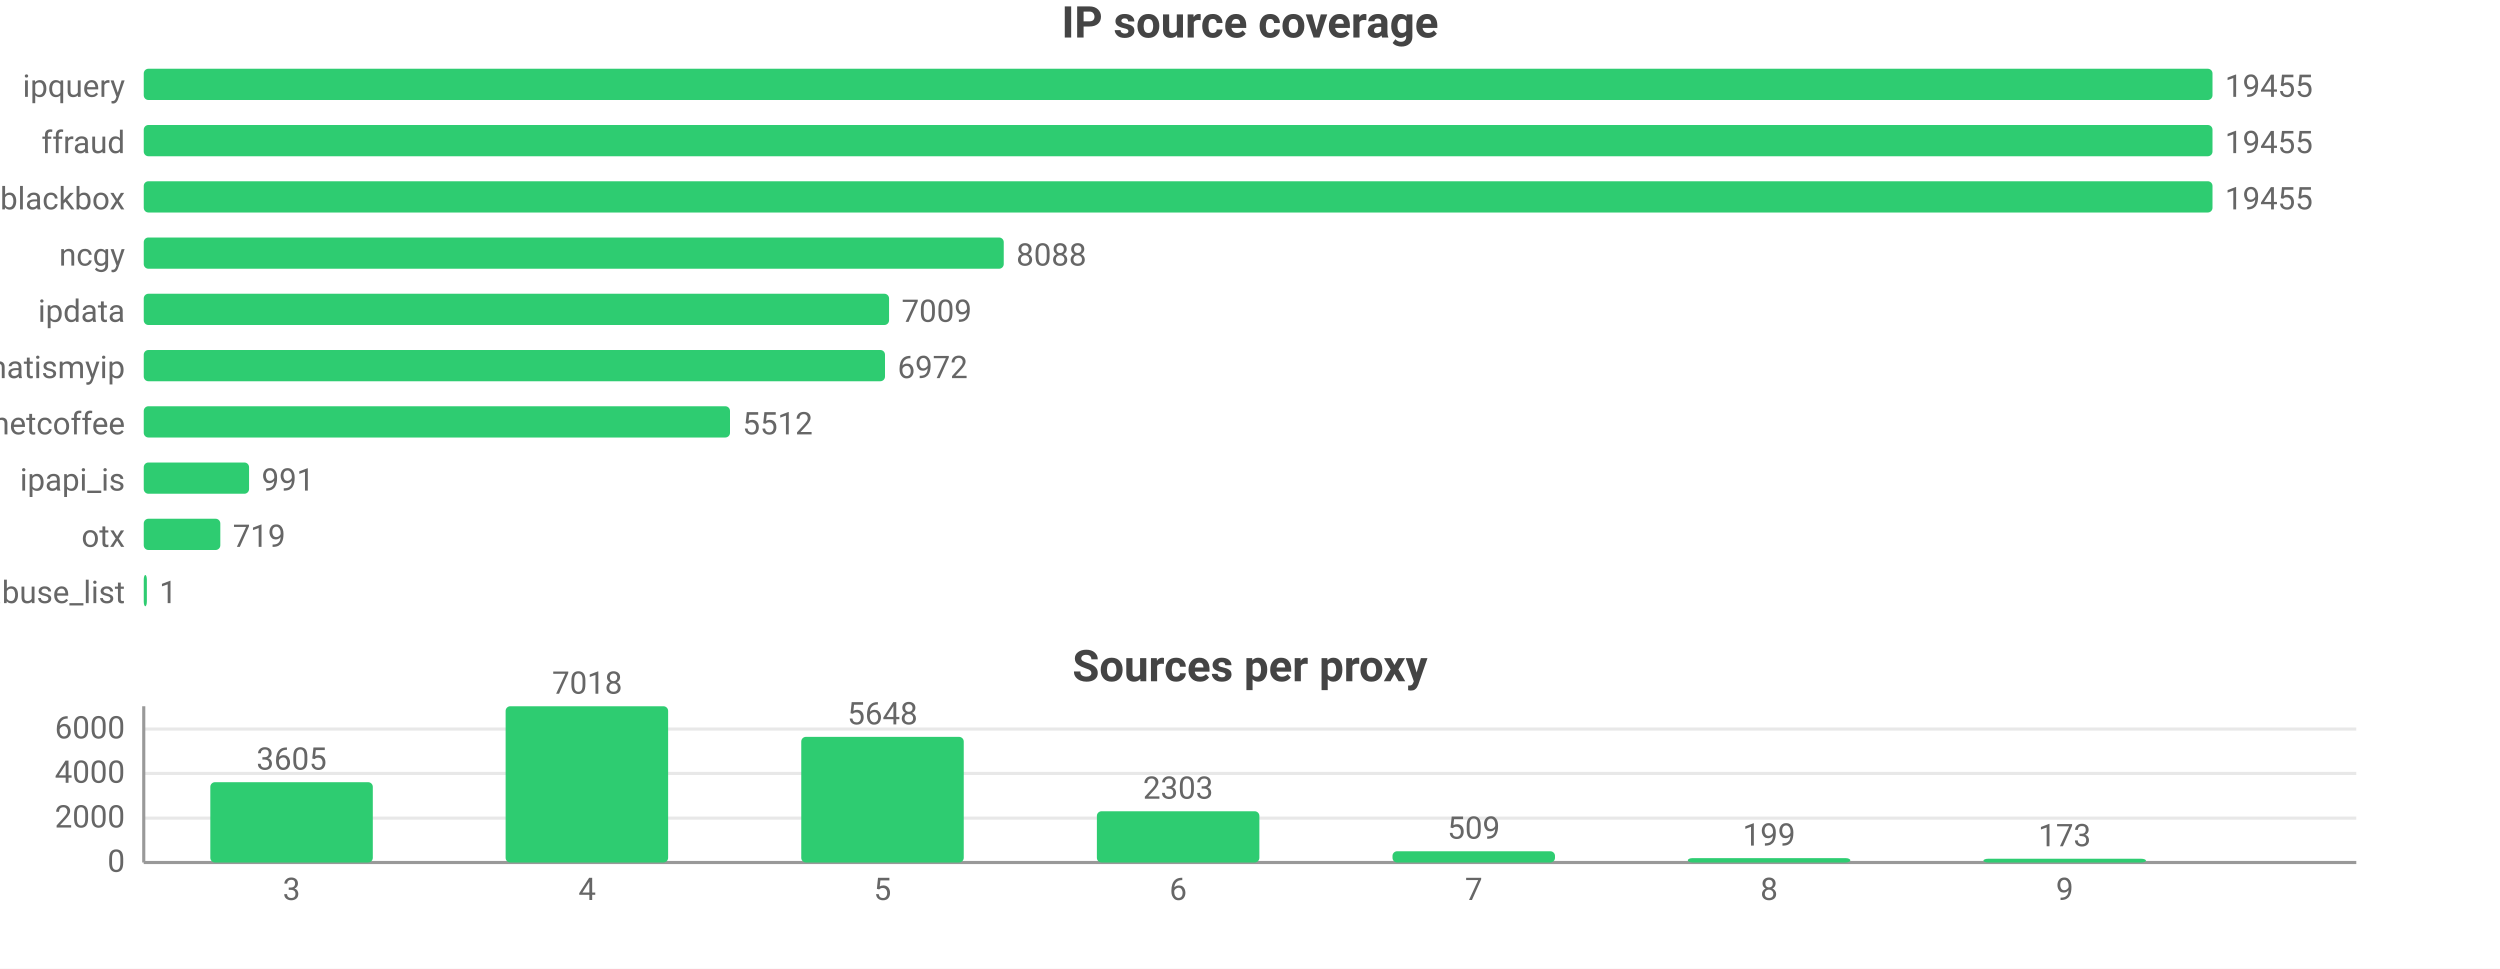
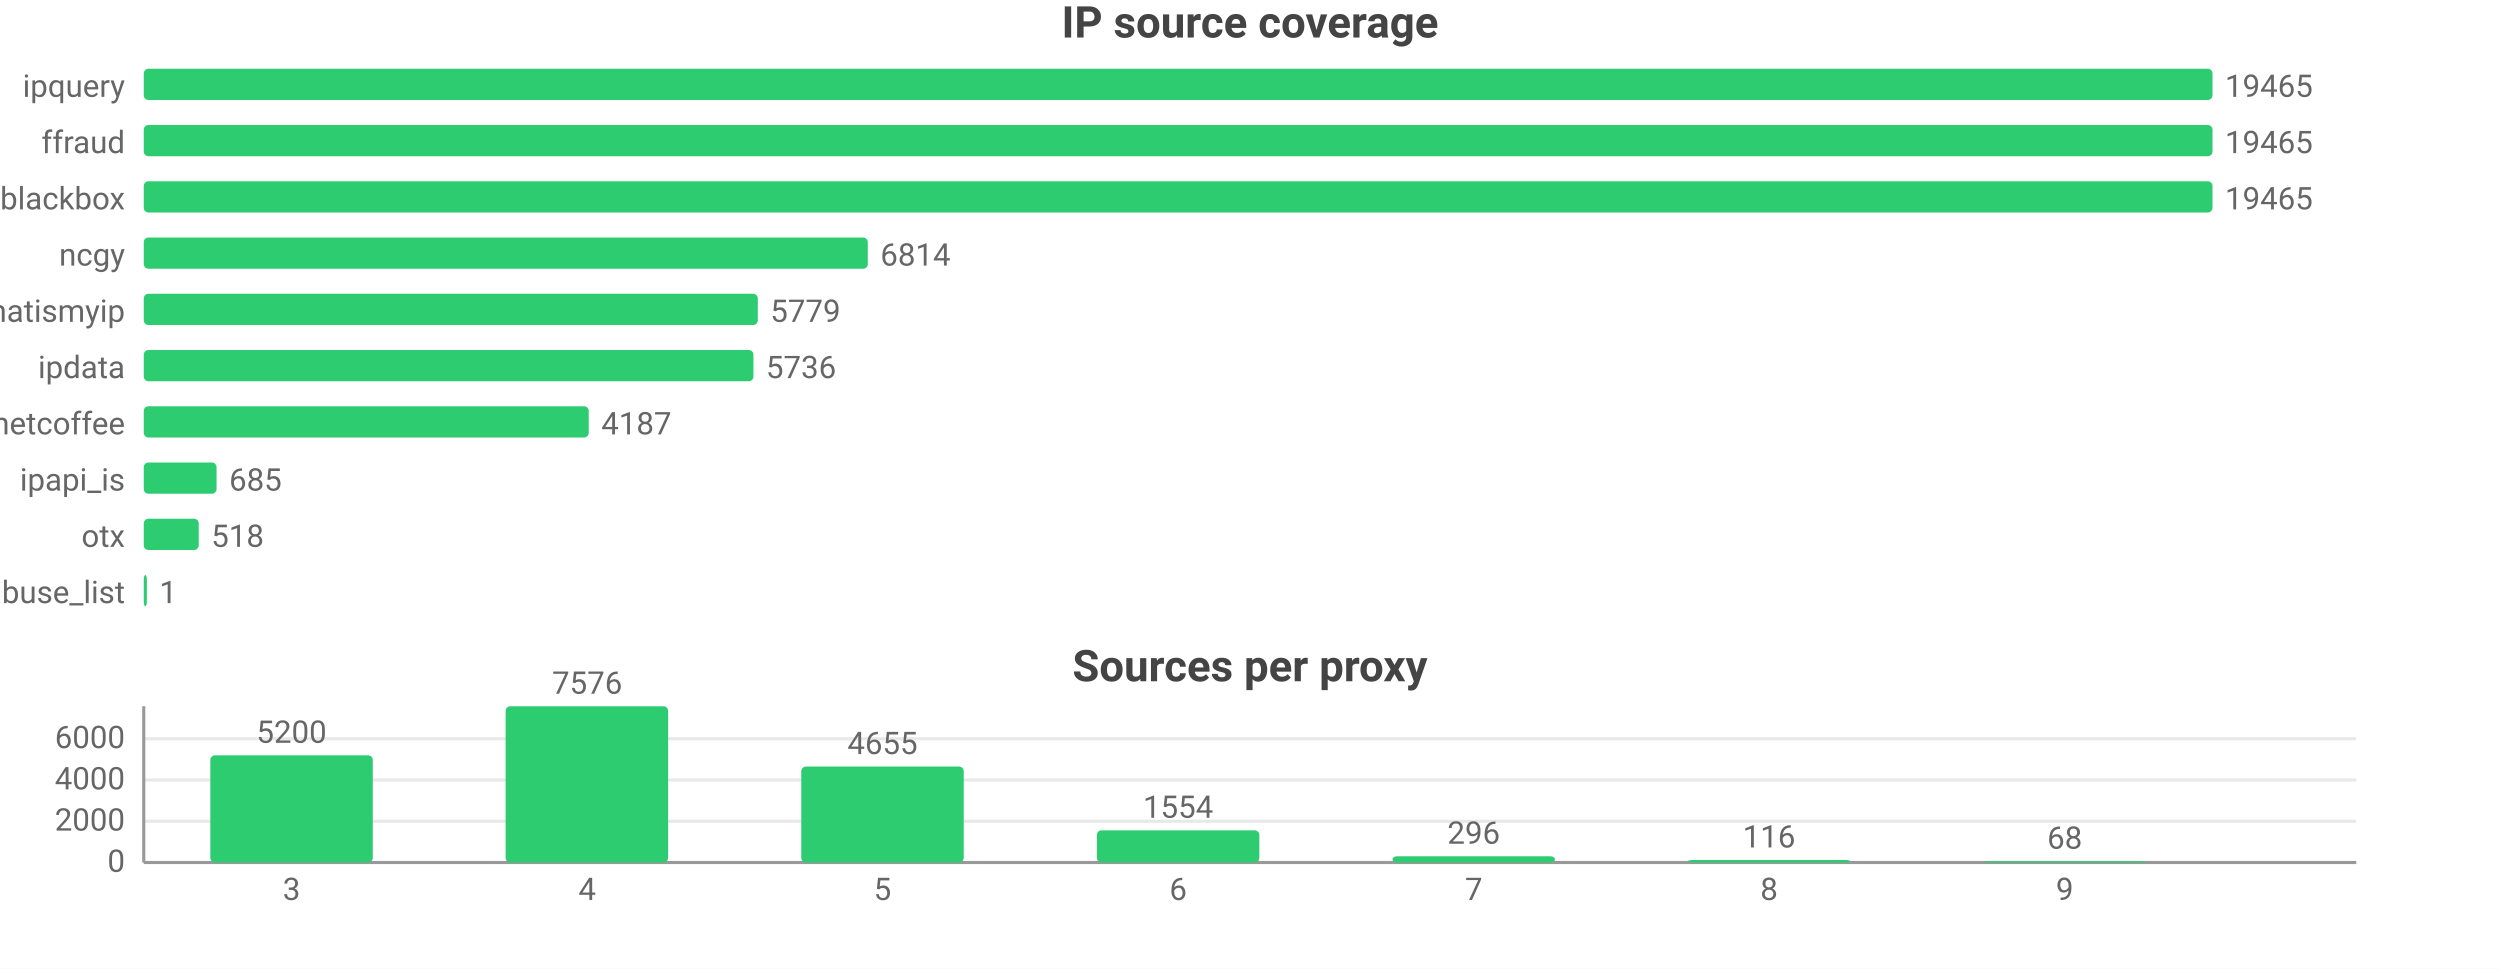
<svg xmlns="http://www.w3.org/2000/svg" width="800" height="310" viewBox="0 0 800 310">
  <rect width="800" height="310" fill="#ffffff" />
  <style>text{font-family:system-ui,-apple-system,'Segoe UI',Roboto,sans-serif}.g{stroke:#e8e8e8;stroke-width:1}.a{stroke:#999;stroke-width:1}.t{font-size:10px;fill:#666}.m{font-size:10px;text-anchor:middle;fill:#666}.e{font-size:10px;text-anchor:end;fill:#666}.l{font-size:11px;fill:#333}.tt{font-size:14px;font-weight:600;text-anchor:middle;fill:#444}.em{font-size:13px;text-anchor:middle;fill:#999}</style>
  <text class="tt" x="400.0" y="12">IP source coverage</text>
  <text class="e" x="40" y="31">ipquery</text>
  <rect x="46" y="22" width="662" height="10" fill="#2ecc71" rx="1.5" />
-   <text class="t" x="712" y="31">19455</text>
+   <text class="t" x="712" y="31">19465</text>
  <text class="e" x="40" y="49">ffraud</text>
  <rect x="46" y="40" width="662" height="10" fill="#2ecc71" rx="1.5" />
-   <text class="t" x="712" y="49">19455</text>
+   <text class="t" x="712" y="49">19465</text>
  <text class="e" x="40" y="67">blackbox</text>
  <rect x="46" y="58" width="662" height="10" fill="#2ecc71" rx="1.5" />
-   <text class="t" x="712" y="67">19455</text>
+   <text class="t" x="712" y="67">19465</text>
  <text class="e" x="40" y="85">ncgy</text>
-   <rect x="46" y="76" width="275.2" height="10" fill="#2ecc71" rx="1.5" />
-   <text class="t" x="325.2" y="85">8088</text>
-   <text class="e" x="40" y="103">ipdata</text>
-   <rect x="46" y="94" width="238.5" height="10" fill="#2ecc71" rx="1.5" />
-   <text class="t" x="288.5" y="103">7009</text>
-   <text class="e" x="40" y="121">whatismyip</text>
-   <rect x="46" y="112" width="237.2" height="10" fill="#2ecc71" rx="1.5" />
-   <text class="t" x="287.2" y="121">6972</text>
+   <rect x="46" y="76" width="231.7" height="10" fill="#2ecc71" rx="1.5" />
+   <text class="t" x="281.7" y="85">6814</text>
+   <text class="e" x="40" y="103">whatismyip</text>
+   <rect x="46" y="94" width="196.5" height="10" fill="#2ecc71" rx="1.5" />
+   <text class="t" x="246.5" y="103">5779</text>
+   <text class="e" x="40" y="121">ipdata</text>
+   <rect x="46" y="112" width="195.1" height="10" fill="#2ecc71" rx="1.5" />
+   <text class="t" x="245.1" y="121">5736</text>
  <text class="e" x="40" y="139">netcoffee</text>
-   <rect x="46" y="130" width="187.6" height="10" fill="#2ecc71" rx="1.5" />
-   <text class="t" x="237.6" y="139">5512</text>
+   <rect x="46" y="130" width="142.4" height="10" fill="#2ecc71" rx="1.5" />
+   <text class="t" x="192.4" y="139">4187</text>
  <text class="e" x="40" y="157">ipapi_is</text>
-   <rect x="46" y="148" width="33.7" height="10" fill="#2ecc71" rx="1.5" />
-   <text class="t" x="83.7" y="157">991</text>
+   <rect x="46" y="148" width="23.3" height="10" fill="#2ecc71" rx="1.5" />
+   <text class="t" x="73.3" y="157">685</text>
  <text class="e" x="40" y="175">otx</text>
-   <rect x="46" y="166" width="24.5" height="10" fill="#2ecc71" rx="1.5" />
-   <text class="t" x="74.5" y="175">719</text>
+   <rect x="46" y="166" width="17.6" height="10" fill="#2ecc71" rx="1.5" />
+   <text class="t" x="67.6" y="175">518</text>
  <text class="e" x="40" y="193">abuse_list</text>
  <rect x="46" y="184" width="1" height="10" fill="#2ecc71" rx="1.5" />
  <text class="t" x="51" y="193">1</text>
  <text class="tt" x="400.0" y="218">Sources per proxy</text>
  <line class="g" x1="46" y1="276" x2="754" y2="276" />
  <text class="e" x="40" y="279">0</text>
-   <line class="g" x1="46" y1="261.8" x2="754" y2="261.8" />
-   <text class="e" x="40" y="264.8">2000</text>
-   <line class="g" x1="46" y1="247.5" x2="754" y2="247.5" />
-   <text class="e" x="40" y="250.5">4000</text>
-   <line class="g" x1="46" y1="233.3" x2="754" y2="233.3" />
-   <text class="e" x="40" y="236.3">6000</text>
+   <line class="g" x1="46" y1="262.8" x2="754" y2="262.8" />
+   <text class="e" x="40" y="265.8">2000</text>
+   <line class="g" x1="46" y1="249.6" x2="754" y2="249.6" />
+   <text class="e" x="40" y="252.6">4000</text>
+   <line class="g" x1="46" y1="236.4" x2="754" y2="236.4" />
+   <text class="e" x="40" y="239.4">6000</text>
  <line class="a" x1="46" y1="226" x2="46" y2="276" />
  <line class="a" x1="46" y1="276" x2="754" y2="276" />
-   <rect x="67.3" y="250.3" width="52.0" height="25.7" fill="#2ecc71" rx="1.5" />
-   <text class="m" x="93.3" y="246.3">3605</text>
+   <rect x="67.3" y="241.7" width="52.0" height="34.3" fill="#2ecc71" rx="1.5" />
+   <text class="m" x="93.3" y="237.7">5200</text>
  <text class="m" x="93.3" y="288">3</text>
  <rect x="161.8" y="226" width="52.0" height="50" fill="#2ecc71" rx="1.5" />
-   <text class="m" x="187.9" y="222">7018</text>
+   <text class="m" x="187.9" y="222">7576</text>
  <text class="m" x="187.9" y="288">4</text>
-   <rect x="256.4" y="235.8" width="52.0" height="40.2" fill="#2ecc71" rx="1.5" />
-   <text class="m" x="282.4" y="231.8">5648</text>
+   <rect x="256.4" y="245.3" width="52.0" height="30.7" fill="#2ecc71" rx="1.5" />
+   <text class="m" x="282.4" y="241.3">4655</text>
  <text class="m" x="282.4" y="288">5</text>
-   <rect x="351.0" y="259.6" width="52.0" height="16.4" fill="#2ecc71" rx="1.5" />
-   <text class="m" x="377" y="255.6">2303</text>
+   <rect x="351.0" y="265.7" width="52.0" height="10.3" fill="#2ecc71" rx="1.5" />
+   <text class="m" x="377" y="261.7">1554</text>
  <text class="m" x="377" y="288">6</text>
-   <rect x="445.6" y="272.4" width="52.0" height="3.6" fill="#2ecc71" rx="1.5" />
-   <text class="m" x="471.6" y="268.4">509</text>
+   <rect x="445.6" y="274.0" width="52.0" height="2.0" fill="#2ecc71" rx="1.5" />
+   <text class="m" x="471.6" y="270.0">296</text>
  <text class="m" x="471.6" y="288">7</text>
-   <rect x="540.1" y="274.6" width="52.0" height="1.4" fill="#2ecc71" rx="1.5" />
-   <text class="m" x="566.1" y="270.6">199</text>
+   <rect x="540.1" y="275.2" width="52.0" height="0.8" fill="#2ecc71" rx="1.5" />
+   <text class="m" x="566.1" y="271.2">116</text>
  <text class="m" x="566.1" y="288">8</text>
-   <rect x="634.7" y="274.8" width="52.0" height="1.2" fill="#2ecc71" rx="1.5" />
-   <text class="m" x="660.7" y="270.8">173</text>
+   <rect x="634.7" y="275.6" width="52.0" height="0.4" fill="#2ecc71" rx="1.5" />
+   <text class="m" x="660.7" y="271.6">68</text>
  <text class="m" x="660.7" y="288">9</text>
</svg>
